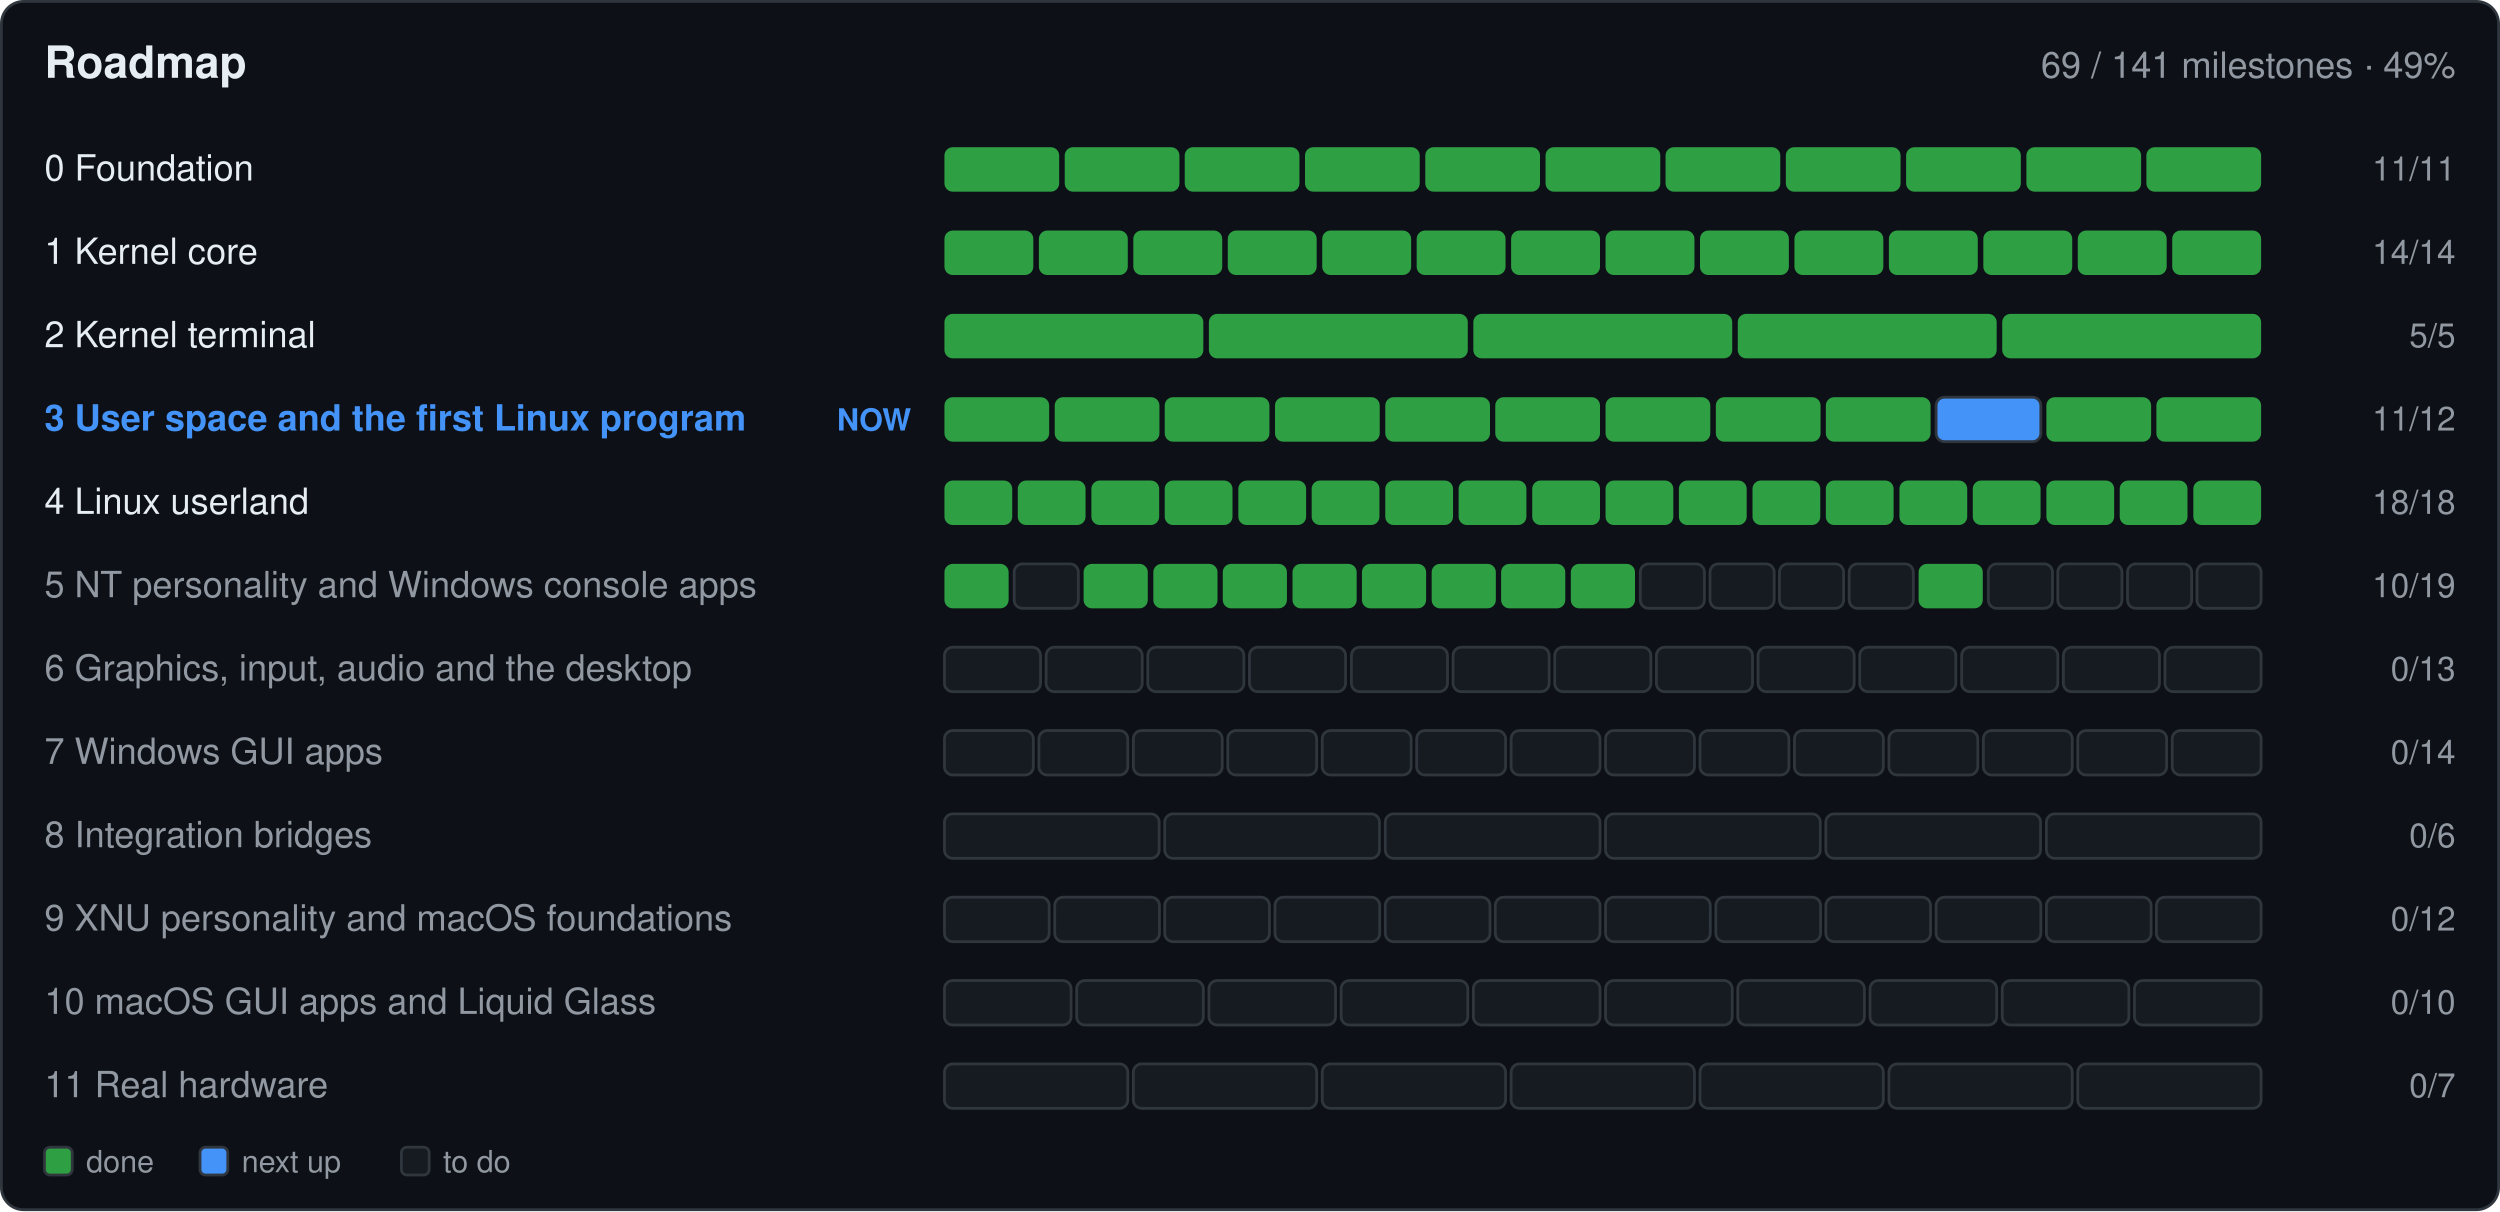
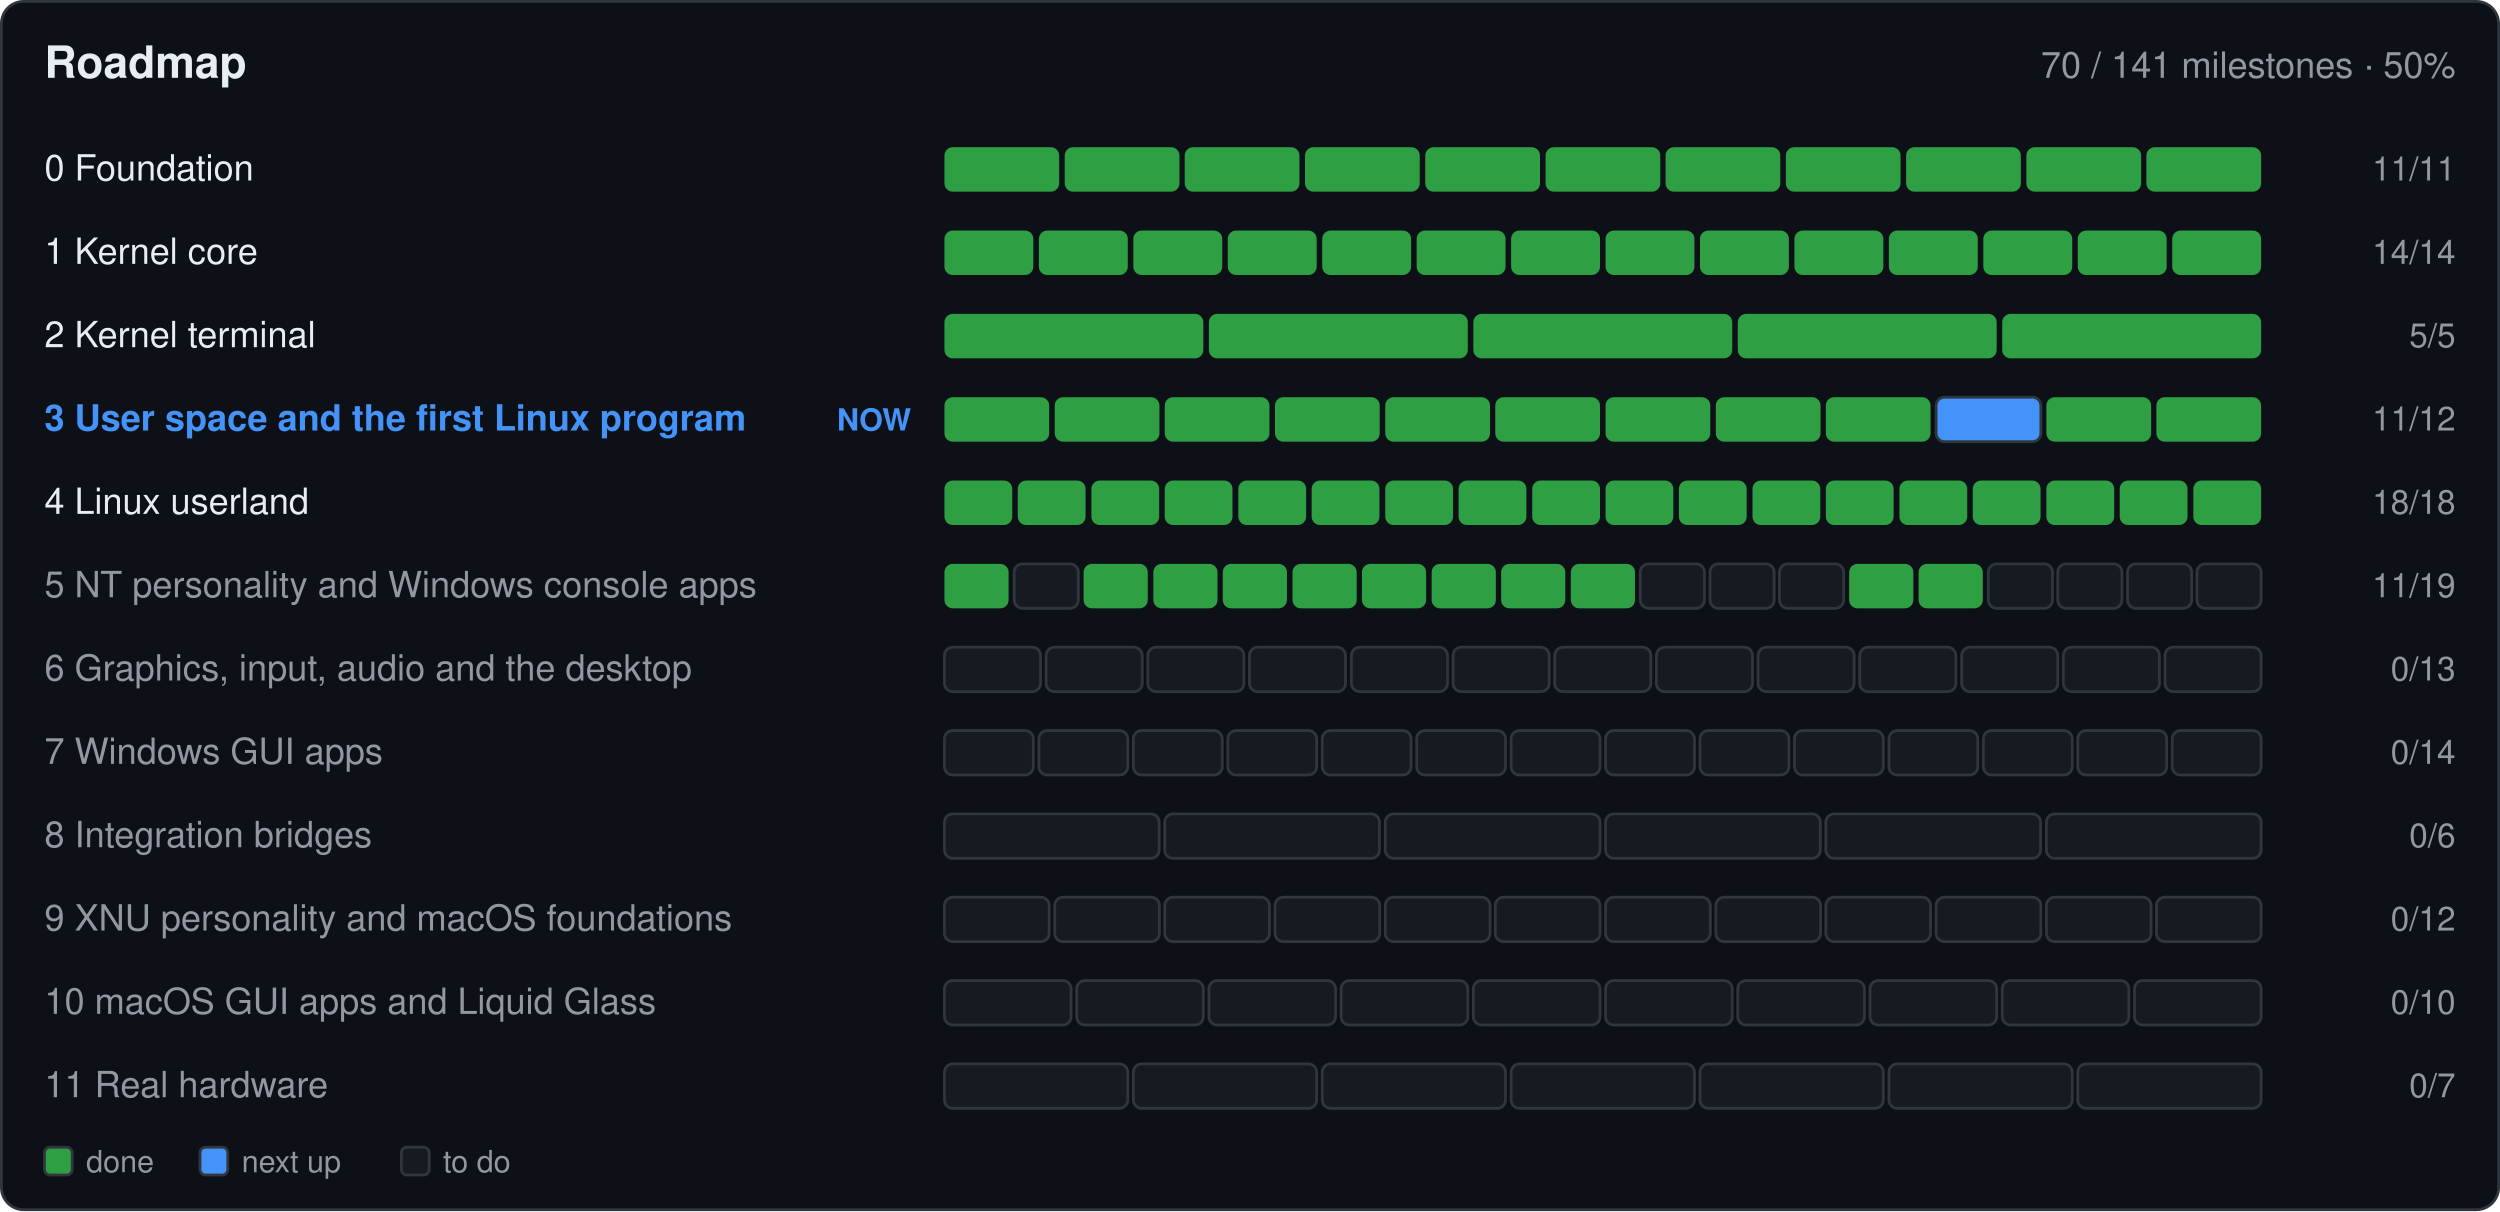
- <svg xmlns="http://www.w3.org/2000/svg" width="900" height="436" viewBox="0 0 900 436" role="img" aria-label="Roadmap: 69 of 141 milestones done">
+ <svg xmlns="http://www.w3.org/2000/svg" width="900" height="436" viewBox="0 0 900 436" role="img" aria-label="Roadmap: 70 of 141 milestones done">
  <rect x="0.5" y="0.5" width="899.0" height="435.0" fill="#0d1117" rx="8" stroke="#30363d" />
  <text x="16.0" y="28.0" font-family="-apple-system,BlinkMacSystemFont,'Segoe UI',Helvetica,Arial,sans-serif" font-size="16" font-weight="600" fill="#e6edf3" text-anchor="start">Roadmap</text>
-   <text x="884.0" y="28.0" font-family="-apple-system,BlinkMacSystemFont,'Segoe UI',Helvetica,Arial,sans-serif" font-size="13" font-weight="400" fill="#9198a1" text-anchor="end">69 / 141 milestones · 49%</text>
+   <text x="884.0" y="28.0" font-family="-apple-system,BlinkMacSystemFont,'Segoe UI',Helvetica,Arial,sans-serif" font-size="13" font-weight="400" fill="#9198a1" text-anchor="end">70 / 141 milestones · 50%</text>
  <text x="16.0" y="65.0" font-family="-apple-system,BlinkMacSystemFont,'Segoe UI',Helvetica,Arial,sans-serif" font-size="13" font-weight="400" fill="#e6edf3" text-anchor="start"> 0  Foundation</text>
  <g>
    <rect x="340.0" y="53.0" width="41.3" height="16.0" fill="#2ea043" rx="3" />
  </g>
  <g>
    <rect x="383.3" y="53.0" width="41.3" height="16.0" fill="#2ea043" rx="3" />
  </g>
  <g>
    <rect x="426.5" y="53.0" width="41.3" height="16.0" fill="#2ea043" rx="3" />
  </g>
  <g>
    <rect x="469.8" y="53.0" width="41.3" height="16.0" fill="#2ea043" rx="3" />
  </g>
  <g>
    <rect x="513.1" y="53.0" width="41.3" height="16.0" fill="#2ea043" rx="3" />
  </g>
  <g>
    <rect x="556.4" y="53.0" width="41.3" height="16.0" fill="#2ea043" rx="3" />
  </g>
  <g>
    <rect x="599.6" y="53.0" width="41.3" height="16.0" fill="#2ea043" rx="3" />
  </g>
  <g>
    <rect x="642.9" y="53.0" width="41.3" height="16.0" fill="#2ea043" rx="3" />
  </g>
  <g>
    <rect x="686.2" y="53.0" width="41.3" height="16.0" fill="#2ea043" rx="3" />
  </g>
  <g>
    <rect x="729.5" y="53.0" width="41.3" height="16.0" fill="#2ea043" rx="3" />
  </g>
  <g>
    <rect x="772.7" y="53.0" width="41.3" height="16.0" fill="#2ea043" rx="3" />
  </g>
  <text x="884.0" y="65.0" font-family="-apple-system,BlinkMacSystemFont,'Segoe UI',Helvetica,Arial,sans-serif" font-size="12" font-weight="400" fill="#9198a1" text-anchor="end">11/11</text>
  <text x="16.0" y="95.0" font-family="-apple-system,BlinkMacSystemFont,'Segoe UI',Helvetica,Arial,sans-serif" font-size="13" font-weight="400" fill="#e6edf3" text-anchor="start"> 1  Kernel core</text>
  <g>
    <rect x="340.0" y="83.0" width="32.0" height="16.0" fill="#2ea043" rx="3" />
  </g>
  <g>
    <rect x="374.0" y="83.0" width="32.0" height="16.0" fill="#2ea043" rx="3" />
  </g>
  <g>
    <rect x="408.0" y="83.0" width="32.0" height="16.0" fill="#2ea043" rx="3" />
  </g>
  <g>
    <rect x="442.0" y="83.0" width="32.0" height="16.0" fill="#2ea043" rx="3" />
  </g>
  <g>
    <rect x="476.0" y="83.0" width="32.0" height="16.0" fill="#2ea043" rx="3" />
  </g>
  <g>
    <rect x="510.0" y="83.0" width="32.0" height="16.0" fill="#2ea043" rx="3" />
  </g>
  <g>
    <rect x="544.0" y="83.0" width="32.0" height="16.0" fill="#2ea043" rx="3" />
  </g>
  <g>
    <rect x="578.0" y="83.0" width="32.0" height="16.0" fill="#2ea043" rx="3" />
  </g>
  <g>
    <rect x="612.0" y="83.0" width="32.0" height="16.0" fill="#2ea043" rx="3" />
  </g>
  <g>
    <rect x="646.0" y="83.0" width="32.0" height="16.0" fill="#2ea043" rx="3" />
  </g>
  <g>
    <rect x="680.0" y="83.0" width="32.0" height="16.0" fill="#2ea043" rx="3" />
  </g>
  <g>
    <rect x="714.0" y="83.0" width="32.0" height="16.0" fill="#2ea043" rx="3" />
  </g>
  <g>
    <rect x="748.0" y="83.0" width="32.0" height="16.0" fill="#2ea043" rx="3" />
  </g>
  <g>
    <rect x="782.0" y="83.0" width="32.0" height="16.0" fill="#2ea043" rx="3" />
  </g>
  <text x="884.0" y="95.0" font-family="-apple-system,BlinkMacSystemFont,'Segoe UI',Helvetica,Arial,sans-serif" font-size="12" font-weight="400" fill="#9198a1" text-anchor="end">14/14</text>
  <text x="16.0" y="125.0" font-family="-apple-system,BlinkMacSystemFont,'Segoe UI',Helvetica,Arial,sans-serif" font-size="13" font-weight="400" fill="#e6edf3" text-anchor="start"> 2  Kernel terminal</text>
  <g>
    <rect x="340.0" y="113.0" width="93.2" height="16.0" fill="#2ea043" rx="3" />
  </g>
  <g>
    <rect x="435.2" y="113.0" width="93.2" height="16.0" fill="#2ea043" rx="3" />
  </g>
  <g>
    <rect x="530.4" y="113.0" width="93.2" height="16.0" fill="#2ea043" rx="3" />
  </g>
  <g>
    <rect x="625.6" y="113.0" width="93.2" height="16.0" fill="#2ea043" rx="3" />
  </g>
  <g>
    <rect x="720.8" y="113.0" width="93.2" height="16.0" fill="#2ea043" rx="3" />
  </g>
  <text x="884.0" y="125.0" font-family="-apple-system,BlinkMacSystemFont,'Segoe UI',Helvetica,Arial,sans-serif" font-size="12" font-weight="400" fill="#9198a1" text-anchor="end">5/5</text>
  <text x="16.0" y="155.0" font-family="-apple-system,BlinkMacSystemFont,'Segoe UI',Helvetica,Arial,sans-serif" font-size="13" font-weight="600" fill="#4493f8" text-anchor="start"> 3  User space and the first Linux program</text>
  <text x="328.0" y="155.0" font-family="-apple-system,BlinkMacSystemFont,'Segoe UI',Helvetica,Arial,sans-serif" font-size="11" font-weight="600" fill="#4493f8" text-anchor="end">NOW</text>
  <g>
    <rect x="340.0" y="143.0" width="37.7" height="16.0" fill="#2ea043" rx="3" />
  </g>
  <g>
    <rect x="379.7" y="143.0" width="37.7" height="16.0" fill="#2ea043" rx="3" />
  </g>
  <g>
    <rect x="419.3" y="143.0" width="37.7" height="16.0" fill="#2ea043" rx="3" />
  </g>
  <g>
    <rect x="459.0" y="143.0" width="37.7" height="16.0" fill="#2ea043" rx="3" />
  </g>
  <g>
    <rect x="498.7" y="143.0" width="37.7" height="16.0" fill="#2ea043" rx="3" />
  </g>
  <g>
    <rect x="538.3" y="143.0" width="37.7" height="16.0" fill="#2ea043" rx="3" />
  </g>
  <g>
    <rect x="578.0" y="143.0" width="37.7" height="16.0" fill="#2ea043" rx="3" />
  </g>
  <g>
    <rect x="617.7" y="143.0" width="37.7" height="16.0" fill="#2ea043" rx="3" />
  </g>
  <g>
    <rect x="657.3" y="143.0" width="37.7" height="16.0" fill="#2ea043" rx="3" />
  </g>
  <g>
    <rect x="697.0" y="143.0" width="37.7" height="16.0" fill="#4493f8" rx="3" stroke="#30363d" />
  </g>
  <g>
    <rect x="736.7" y="143.0" width="37.7" height="16.0" fill="#2ea043" rx="3" />
  </g>
  <g>
    <rect x="776.3" y="143.0" width="37.7" height="16.0" fill="#2ea043" rx="3" />
  </g>
  <text x="884.0" y="155.0" font-family="-apple-system,BlinkMacSystemFont,'Segoe UI',Helvetica,Arial,sans-serif" font-size="12" font-weight="400" fill="#9198a1" text-anchor="end">11/12</text>
  <text x="16.0" y="185.0" font-family="-apple-system,BlinkMacSystemFont,'Segoe UI',Helvetica,Arial,sans-serif" font-size="13" font-weight="400" fill="#e6edf3" text-anchor="start"> 4  Linux userland</text>
  <g>
    <rect x="340.0" y="173.0" width="24.4" height="16.0" fill="#2ea043" rx="3" />
  </g>
  <g>
    <rect x="366.4" y="173.0" width="24.4" height="16.0" fill="#2ea043" rx="3" />
  </g>
  <g>
    <rect x="392.9" y="173.0" width="24.4" height="16.0" fill="#2ea043" rx="3" />
  </g>
  <g>
    <rect x="419.3" y="173.0" width="24.4" height="16.0" fill="#2ea043" rx="3" />
  </g>
  <g>
    <rect x="445.8" y="173.0" width="24.4" height="16.0" fill="#2ea043" rx="3" />
  </g>
  <g>
    <rect x="472.2" y="173.0" width="24.4" height="16.0" fill="#2ea043" rx="3" />
  </g>
  <g>
    <rect x="498.7" y="173.0" width="24.4" height="16.0" fill="#2ea043" rx="3" />
  </g>
  <g>
    <rect x="525.1" y="173.0" width="24.4" height="16.0" fill="#2ea043" rx="3" />
  </g>
  <g>
    <rect x="551.6" y="173.0" width="24.4" height="16.0" fill="#2ea043" rx="3" />
  </g>
  <g>
    <rect x="578.0" y="173.0" width="24.4" height="16.0" fill="#2ea043" rx="3" />
  </g>
  <g>
    <rect x="604.4" y="173.0" width="24.4" height="16.0" fill="#2ea043" rx="3" />
  </g>
  <g>
    <rect x="630.9" y="173.0" width="24.4" height="16.0" fill="#2ea043" rx="3" />
  </g>
  <g>
    <rect x="657.3" y="173.0" width="24.4" height="16.0" fill="#2ea043" rx="3" />
  </g>
  <g>
    <rect x="683.8" y="173.0" width="24.4" height="16.0" fill="#2ea043" rx="3" />
  </g>
  <g>
    <rect x="710.2" y="173.0" width="24.4" height="16.0" fill="#2ea043" rx="3" />
  </g>
  <g>
    <rect x="736.7" y="173.0" width="24.4" height="16.0" fill="#2ea043" rx="3" />
  </g>
  <g>
    <rect x="763.1" y="173.0" width="24.4" height="16.0" fill="#2ea043" rx="3" />
  </g>
  <g>
    <rect x="789.6" y="173.0" width="24.4" height="16.0" fill="#2ea043" rx="3" />
  </g>
  <text x="884.0" y="185.0" font-family="-apple-system,BlinkMacSystemFont,'Segoe UI',Helvetica,Arial,sans-serif" font-size="12" font-weight="400" fill="#9198a1" text-anchor="end">18/18</text>
  <text x="16.0" y="215.0" font-family="-apple-system,BlinkMacSystemFont,'Segoe UI',Helvetica,Arial,sans-serif" font-size="13" font-weight="400" fill="#9198a1" text-anchor="start"> 5  NT personality and Windows console apps</text>
  <g>
    <rect x="340.0" y="203.0" width="23.1" height="16.0" fill="#2ea043" rx="3" />
  </g>
  <g>
    <rect x="365.1" y="203.0" width="23.1" height="16.0" fill="#161b22" rx="3" stroke="#30363d" />
  </g>
  <g>
    <rect x="390.1" y="203.0" width="23.1" height="16.0" fill="#2ea043" rx="3" />
  </g>
  <g>
    <rect x="415.2" y="203.0" width="23.1" height="16.0" fill="#2ea043" rx="3" />
  </g>
  <g>
    <rect x="440.2" y="203.0" width="23.1" height="16.0" fill="#2ea043" rx="3" />
  </g>
  <g>
    <rect x="465.3" y="203.0" width="23.1" height="16.0" fill="#2ea043" rx="3" />
  </g>
  <g>
    <rect x="490.3" y="203.0" width="23.1" height="16.0" fill="#2ea043" rx="3" />
  </g>
  <g>
    <rect x="515.4" y="203.0" width="23.1" height="16.0" fill="#2ea043" rx="3" />
  </g>
  <g>
    <rect x="540.4" y="203.0" width="23.1" height="16.0" fill="#2ea043" rx="3" />
  </g>
  <g>
    <rect x="565.5" y="203.0" width="23.1" height="16.0" fill="#2ea043" rx="3" />
  </g>
  <g>
    <rect x="590.5" y="203.0" width="23.1" height="16.0" fill="#161b22" rx="3" stroke="#30363d" />
  </g>
  <g>
    <rect x="615.6" y="203.0" width="23.1" height="16.0" fill="#161b22" rx="3" stroke="#30363d" />
  </g>
  <g>
    <rect x="640.6" y="203.0" width="23.1" height="16.0" fill="#161b22" rx="3" stroke="#30363d" />
  </g>
  <g>
-     <rect x="665.7" y="203.0" width="23.1" height="16.0" fill="#161b22" rx="3" stroke="#30363d" />
+     <rect x="665.7" y="203.0" width="23.1" height="16.0" fill="#2ea043" rx="3" />
  </g>
  <g>
    <rect x="690.7" y="203.0" width="23.1" height="16.0" fill="#2ea043" rx="3" />
  </g>
  <g>
    <rect x="715.8" y="203.0" width="23.1" height="16.0" fill="#161b22" rx="3" stroke="#30363d" />
  </g>
  <g>
    <rect x="740.8" y="203.0" width="23.1" height="16.0" fill="#161b22" rx="3" stroke="#30363d" />
  </g>
  <g>
    <rect x="765.9" y="203.0" width="23.1" height="16.0" fill="#161b22" rx="3" stroke="#30363d" />
  </g>
  <g>
    <rect x="790.9" y="203.0" width="23.1" height="16.0" fill="#161b22" rx="3" stroke="#30363d" />
  </g>
-   <text x="884.0" y="215.0" font-family="-apple-system,BlinkMacSystemFont,'Segoe UI',Helvetica,Arial,sans-serif" font-size="12" font-weight="400" fill="#9198a1" text-anchor="end">10/19</text>
+   <text x="884.0" y="215.0" font-family="-apple-system,BlinkMacSystemFont,'Segoe UI',Helvetica,Arial,sans-serif" font-size="12" font-weight="400" fill="#9198a1" text-anchor="end">11/19</text>
  <text x="16.0" y="245.0" font-family="-apple-system,BlinkMacSystemFont,'Segoe UI',Helvetica,Arial,sans-serif" font-size="13" font-weight="400" fill="#9198a1" text-anchor="start"> 6  Graphics, input, audio and the desktop</text>
  <g>
    <rect x="340.0" y="233.0" width="34.6" height="16.0" fill="#161b22" rx="3" stroke="#30363d" />
  </g>
  <g>
    <rect x="376.6" y="233.0" width="34.6" height="16.0" fill="#161b22" rx="3" stroke="#30363d" />
  </g>
  <g>
    <rect x="413.2" y="233.0" width="34.6" height="16.0" fill="#161b22" rx="3" stroke="#30363d" />
  </g>
  <g>
    <rect x="449.8" y="233.0" width="34.6" height="16.0" fill="#161b22" rx="3" stroke="#30363d" />
  </g>
  <g>
    <rect x="486.5" y="233.0" width="34.6" height="16.0" fill="#161b22" rx="3" stroke="#30363d" />
  </g>
  <g>
    <rect x="523.1" y="233.0" width="34.6" height="16.0" fill="#161b22" rx="3" stroke="#30363d" />
  </g>
  <g>
    <rect x="559.7" y="233.0" width="34.6" height="16.0" fill="#161b22" rx="3" stroke="#30363d" />
  </g>
  <g>
    <rect x="596.3" y="233.0" width="34.6" height="16.0" fill="#161b22" rx="3" stroke="#30363d" />
  </g>
  <g>
    <rect x="632.9" y="233.0" width="34.6" height="16.0" fill="#161b22" rx="3" stroke="#30363d" />
  </g>
  <g>
    <rect x="669.5" y="233.0" width="34.6" height="16.0" fill="#161b22" rx="3" stroke="#30363d" />
  </g>
  <g>
    <rect x="706.2" y="233.0" width="34.6" height="16.0" fill="#161b22" rx="3" stroke="#30363d" />
  </g>
  <g>
    <rect x="742.8" y="233.0" width="34.6" height="16.0" fill="#161b22" rx="3" stroke="#30363d" />
  </g>
  <g>
    <rect x="779.4" y="233.0" width="34.6" height="16.0" fill="#161b22" rx="3" stroke="#30363d" />
  </g>
  <text x="884.0" y="245.0" font-family="-apple-system,BlinkMacSystemFont,'Segoe UI',Helvetica,Arial,sans-serif" font-size="12" font-weight="400" fill="#9198a1" text-anchor="end">0/13</text>
  <text x="16.0" y="275.0" font-family="-apple-system,BlinkMacSystemFont,'Segoe UI',Helvetica,Arial,sans-serif" font-size="13" font-weight="400" fill="#9198a1" text-anchor="start"> 7  Windows GUI apps</text>
  <g>
    <rect x="340.0" y="263.0" width="32.0" height="16.0" fill="#161b22" rx="3" stroke="#30363d" />
  </g>
  <g>
    <rect x="374.0" y="263.0" width="32.0" height="16.0" fill="#161b22" rx="3" stroke="#30363d" />
  </g>
  <g>
    <rect x="408.0" y="263.0" width="32.0" height="16.0" fill="#161b22" rx="3" stroke="#30363d" />
  </g>
  <g>
    <rect x="442.0" y="263.0" width="32.0" height="16.0" fill="#161b22" rx="3" stroke="#30363d" />
  </g>
  <g>
    <rect x="476.0" y="263.0" width="32.0" height="16.0" fill="#161b22" rx="3" stroke="#30363d" />
  </g>
  <g>
    <rect x="510.0" y="263.0" width="32.0" height="16.0" fill="#161b22" rx="3" stroke="#30363d" />
  </g>
  <g>
    <rect x="544.0" y="263.0" width="32.0" height="16.0" fill="#161b22" rx="3" stroke="#30363d" />
  </g>
  <g>
    <rect x="578.0" y="263.0" width="32.0" height="16.0" fill="#161b22" rx="3" stroke="#30363d" />
  </g>
  <g>
    <rect x="612.0" y="263.0" width="32.0" height="16.0" fill="#161b22" rx="3" stroke="#30363d" />
  </g>
  <g>
    <rect x="646.0" y="263.0" width="32.0" height="16.0" fill="#161b22" rx="3" stroke="#30363d" />
  </g>
  <g>
    <rect x="680.0" y="263.0" width="32.0" height="16.0" fill="#161b22" rx="3" stroke="#30363d" />
  </g>
  <g>
    <rect x="714.0" y="263.0" width="32.0" height="16.0" fill="#161b22" rx="3" stroke="#30363d" />
  </g>
  <g>
    <rect x="748.0" y="263.0" width="32.0" height="16.0" fill="#161b22" rx="3" stroke="#30363d" />
  </g>
  <g>
    <rect x="782.0" y="263.0" width="32.0" height="16.0" fill="#161b22" rx="3" stroke="#30363d" />
  </g>
  <text x="884.0" y="275.0" font-family="-apple-system,BlinkMacSystemFont,'Segoe UI',Helvetica,Arial,sans-serif" font-size="12" font-weight="400" fill="#9198a1" text-anchor="end">0/14</text>
  <text x="16.0" y="305.0" font-family="-apple-system,BlinkMacSystemFont,'Segoe UI',Helvetica,Arial,sans-serif" font-size="13" font-weight="400" fill="#9198a1" text-anchor="start"> 8  Integration bridges</text>
  <g>
    <rect x="340.0" y="293.0" width="77.3" height="16.0" fill="#161b22" rx="3" stroke="#30363d" />
  </g>
  <g>
    <rect x="419.3" y="293.0" width="77.3" height="16.0" fill="#161b22" rx="3" stroke="#30363d" />
  </g>
  <g>
    <rect x="498.7" y="293.0" width="77.3" height="16.0" fill="#161b22" rx="3" stroke="#30363d" />
  </g>
  <g>
    <rect x="578.0" y="293.0" width="77.3" height="16.0" fill="#161b22" rx="3" stroke="#30363d" />
  </g>
  <g>
    <rect x="657.3" y="293.0" width="77.3" height="16.0" fill="#161b22" rx="3" stroke="#30363d" />
  </g>
  <g>
    <rect x="736.7" y="293.0" width="77.3" height="16.0" fill="#161b22" rx="3" stroke="#30363d" />
  </g>
  <text x="884.0" y="305.0" font-family="-apple-system,BlinkMacSystemFont,'Segoe UI',Helvetica,Arial,sans-serif" font-size="12" font-weight="400" fill="#9198a1" text-anchor="end">0/6</text>
  <text x="16.0" y="335.0" font-family="-apple-system,BlinkMacSystemFont,'Segoe UI',Helvetica,Arial,sans-serif" font-size="13" font-weight="400" fill="#9198a1" text-anchor="start"> 9  XNU personality and macOS foundations</text>
  <g>
    <rect x="340.0" y="323.0" width="37.7" height="16.0" fill="#161b22" rx="3" stroke="#30363d" />
  </g>
  <g>
    <rect x="379.7" y="323.0" width="37.7" height="16.0" fill="#161b22" rx="3" stroke="#30363d" />
  </g>
  <g>
    <rect x="419.3" y="323.0" width="37.7" height="16.0" fill="#161b22" rx="3" stroke="#30363d" />
  </g>
  <g>
    <rect x="459.0" y="323.0" width="37.7" height="16.0" fill="#161b22" rx="3" stroke="#30363d" />
  </g>
  <g>
    <rect x="498.7" y="323.0" width="37.7" height="16.0" fill="#161b22" rx="3" stroke="#30363d" />
  </g>
  <g>
    <rect x="538.3" y="323.0" width="37.7" height="16.0" fill="#161b22" rx="3" stroke="#30363d" />
  </g>
  <g>
    <rect x="578.0" y="323.0" width="37.7" height="16.0" fill="#161b22" rx="3" stroke="#30363d" />
  </g>
  <g>
    <rect x="617.7" y="323.0" width="37.7" height="16.0" fill="#161b22" rx="3" stroke="#30363d" />
  </g>
  <g>
    <rect x="657.3" y="323.0" width="37.7" height="16.0" fill="#161b22" rx="3" stroke="#30363d" />
  </g>
  <g>
    <rect x="697.0" y="323.0" width="37.7" height="16.0" fill="#161b22" rx="3" stroke="#30363d" />
  </g>
  <g>
    <rect x="736.7" y="323.0" width="37.7" height="16.0" fill="#161b22" rx="3" stroke="#30363d" />
  </g>
  <g>
    <rect x="776.3" y="323.0" width="37.7" height="16.0" fill="#161b22" rx="3" stroke="#30363d" />
  </g>
  <text x="884.0" y="335.0" font-family="-apple-system,BlinkMacSystemFont,'Segoe UI',Helvetica,Arial,sans-serif" font-size="12" font-weight="400" fill="#9198a1" text-anchor="end">0/12</text>
  <text x="16.0" y="365.0" font-family="-apple-system,BlinkMacSystemFont,'Segoe UI',Helvetica,Arial,sans-serif" font-size="13" font-weight="400" fill="#9198a1" text-anchor="start">10  macOS GUI apps and Liquid Glass</text>
  <g>
    <rect x="340.0" y="353.0" width="45.6" height="16.0" fill="#161b22" rx="3" stroke="#30363d" />
  </g>
  <g>
    <rect x="387.6" y="353.0" width="45.6" height="16.0" fill="#161b22" rx="3" stroke="#30363d" />
  </g>
  <g>
    <rect x="435.2" y="353.0" width="45.6" height="16.0" fill="#161b22" rx="3" stroke="#30363d" />
  </g>
  <g>
    <rect x="482.8" y="353.0" width="45.6" height="16.0" fill="#161b22" rx="3" stroke="#30363d" />
  </g>
  <g>
    <rect x="530.4" y="353.0" width="45.6" height="16.0" fill="#161b22" rx="3" stroke="#30363d" />
  </g>
  <g>
    <rect x="578.0" y="353.0" width="45.6" height="16.0" fill="#161b22" rx="3" stroke="#30363d" />
  </g>
  <g>
    <rect x="625.6" y="353.0" width="45.6" height="16.0" fill="#161b22" rx="3" stroke="#30363d" />
  </g>
  <g>
    <rect x="673.2" y="353.0" width="45.6" height="16.0" fill="#161b22" rx="3" stroke="#30363d" />
  </g>
  <g>
    <rect x="720.8" y="353.0" width="45.6" height="16.0" fill="#161b22" rx="3" stroke="#30363d" />
  </g>
  <g>
    <rect x="768.4" y="353.0" width="45.6" height="16.0" fill="#161b22" rx="3" stroke="#30363d" />
  </g>
  <text x="884.0" y="365.0" font-family="-apple-system,BlinkMacSystemFont,'Segoe UI',Helvetica,Arial,sans-serif" font-size="12" font-weight="400" fill="#9198a1" text-anchor="end">0/10</text>
  <text x="16.0" y="395.0" font-family="-apple-system,BlinkMacSystemFont,'Segoe UI',Helvetica,Arial,sans-serif" font-size="13" font-weight="400" fill="#9198a1" text-anchor="start">11  Real hardware</text>
  <g>
    <rect x="340.0" y="383.0" width="66.0" height="16.0" fill="#161b22" rx="3" stroke="#30363d" />
  </g>
  <g>
    <rect x="408.0" y="383.0" width="66.0" height="16.0" fill="#161b22" rx="3" stroke="#30363d" />
  </g>
  <g>
    <rect x="476.0" y="383.0" width="66.0" height="16.0" fill="#161b22" rx="3" stroke="#30363d" />
  </g>
  <g>
    <rect x="544.0" y="383.0" width="66.0" height="16.0" fill="#161b22" rx="3" stroke="#30363d" />
  </g>
  <g>
    <rect x="612.0" y="383.0" width="66.0" height="16.0" fill="#161b22" rx="3" stroke="#30363d" />
  </g>
  <g>
    <rect x="680.0" y="383.0" width="66.0" height="16.0" fill="#161b22" rx="3" stroke="#30363d" />
  </g>
  <g>
    <rect x="748.0" y="383.0" width="66.0" height="16.0" fill="#161b22" rx="3" stroke="#30363d" />
  </g>
  <text x="884.0" y="395.0" font-family="-apple-system,BlinkMacSystemFont,'Segoe UI',Helvetica,Arial,sans-serif" font-size="12" font-weight="400" fill="#9198a1" text-anchor="end">0/7</text>
  <rect x="16.0" y="413.0" width="10.0" height="10.0" fill="#2ea043" rx="2" stroke="#30363d" />
  <text x="31.0" y="422.0" font-family="-apple-system,BlinkMacSystemFont,'Segoe UI',Helvetica,Arial,sans-serif" font-size="11" font-weight="400" fill="#9198a1" text-anchor="start">done</text>
  <rect x="72.0" y="413.0" width="10.0" height="10.0" fill="#4493f8" rx="2" stroke="#30363d" />
  <text x="87.0" y="422.0" font-family="-apple-system,BlinkMacSystemFont,'Segoe UI',Helvetica,Arial,sans-serif" font-size="11" font-weight="400" fill="#9198a1" text-anchor="start">next up</text>
  <rect x="144.5" y="413.0" width="10.0" height="10.0" fill="#161b22" rx="2" stroke="#30363d" />
  <text x="159.5" y="422.0" font-family="-apple-system,BlinkMacSystemFont,'Segoe UI',Helvetica,Arial,sans-serif" font-size="11" font-weight="400" fill="#9198a1" text-anchor="start">to do</text>
</svg>
